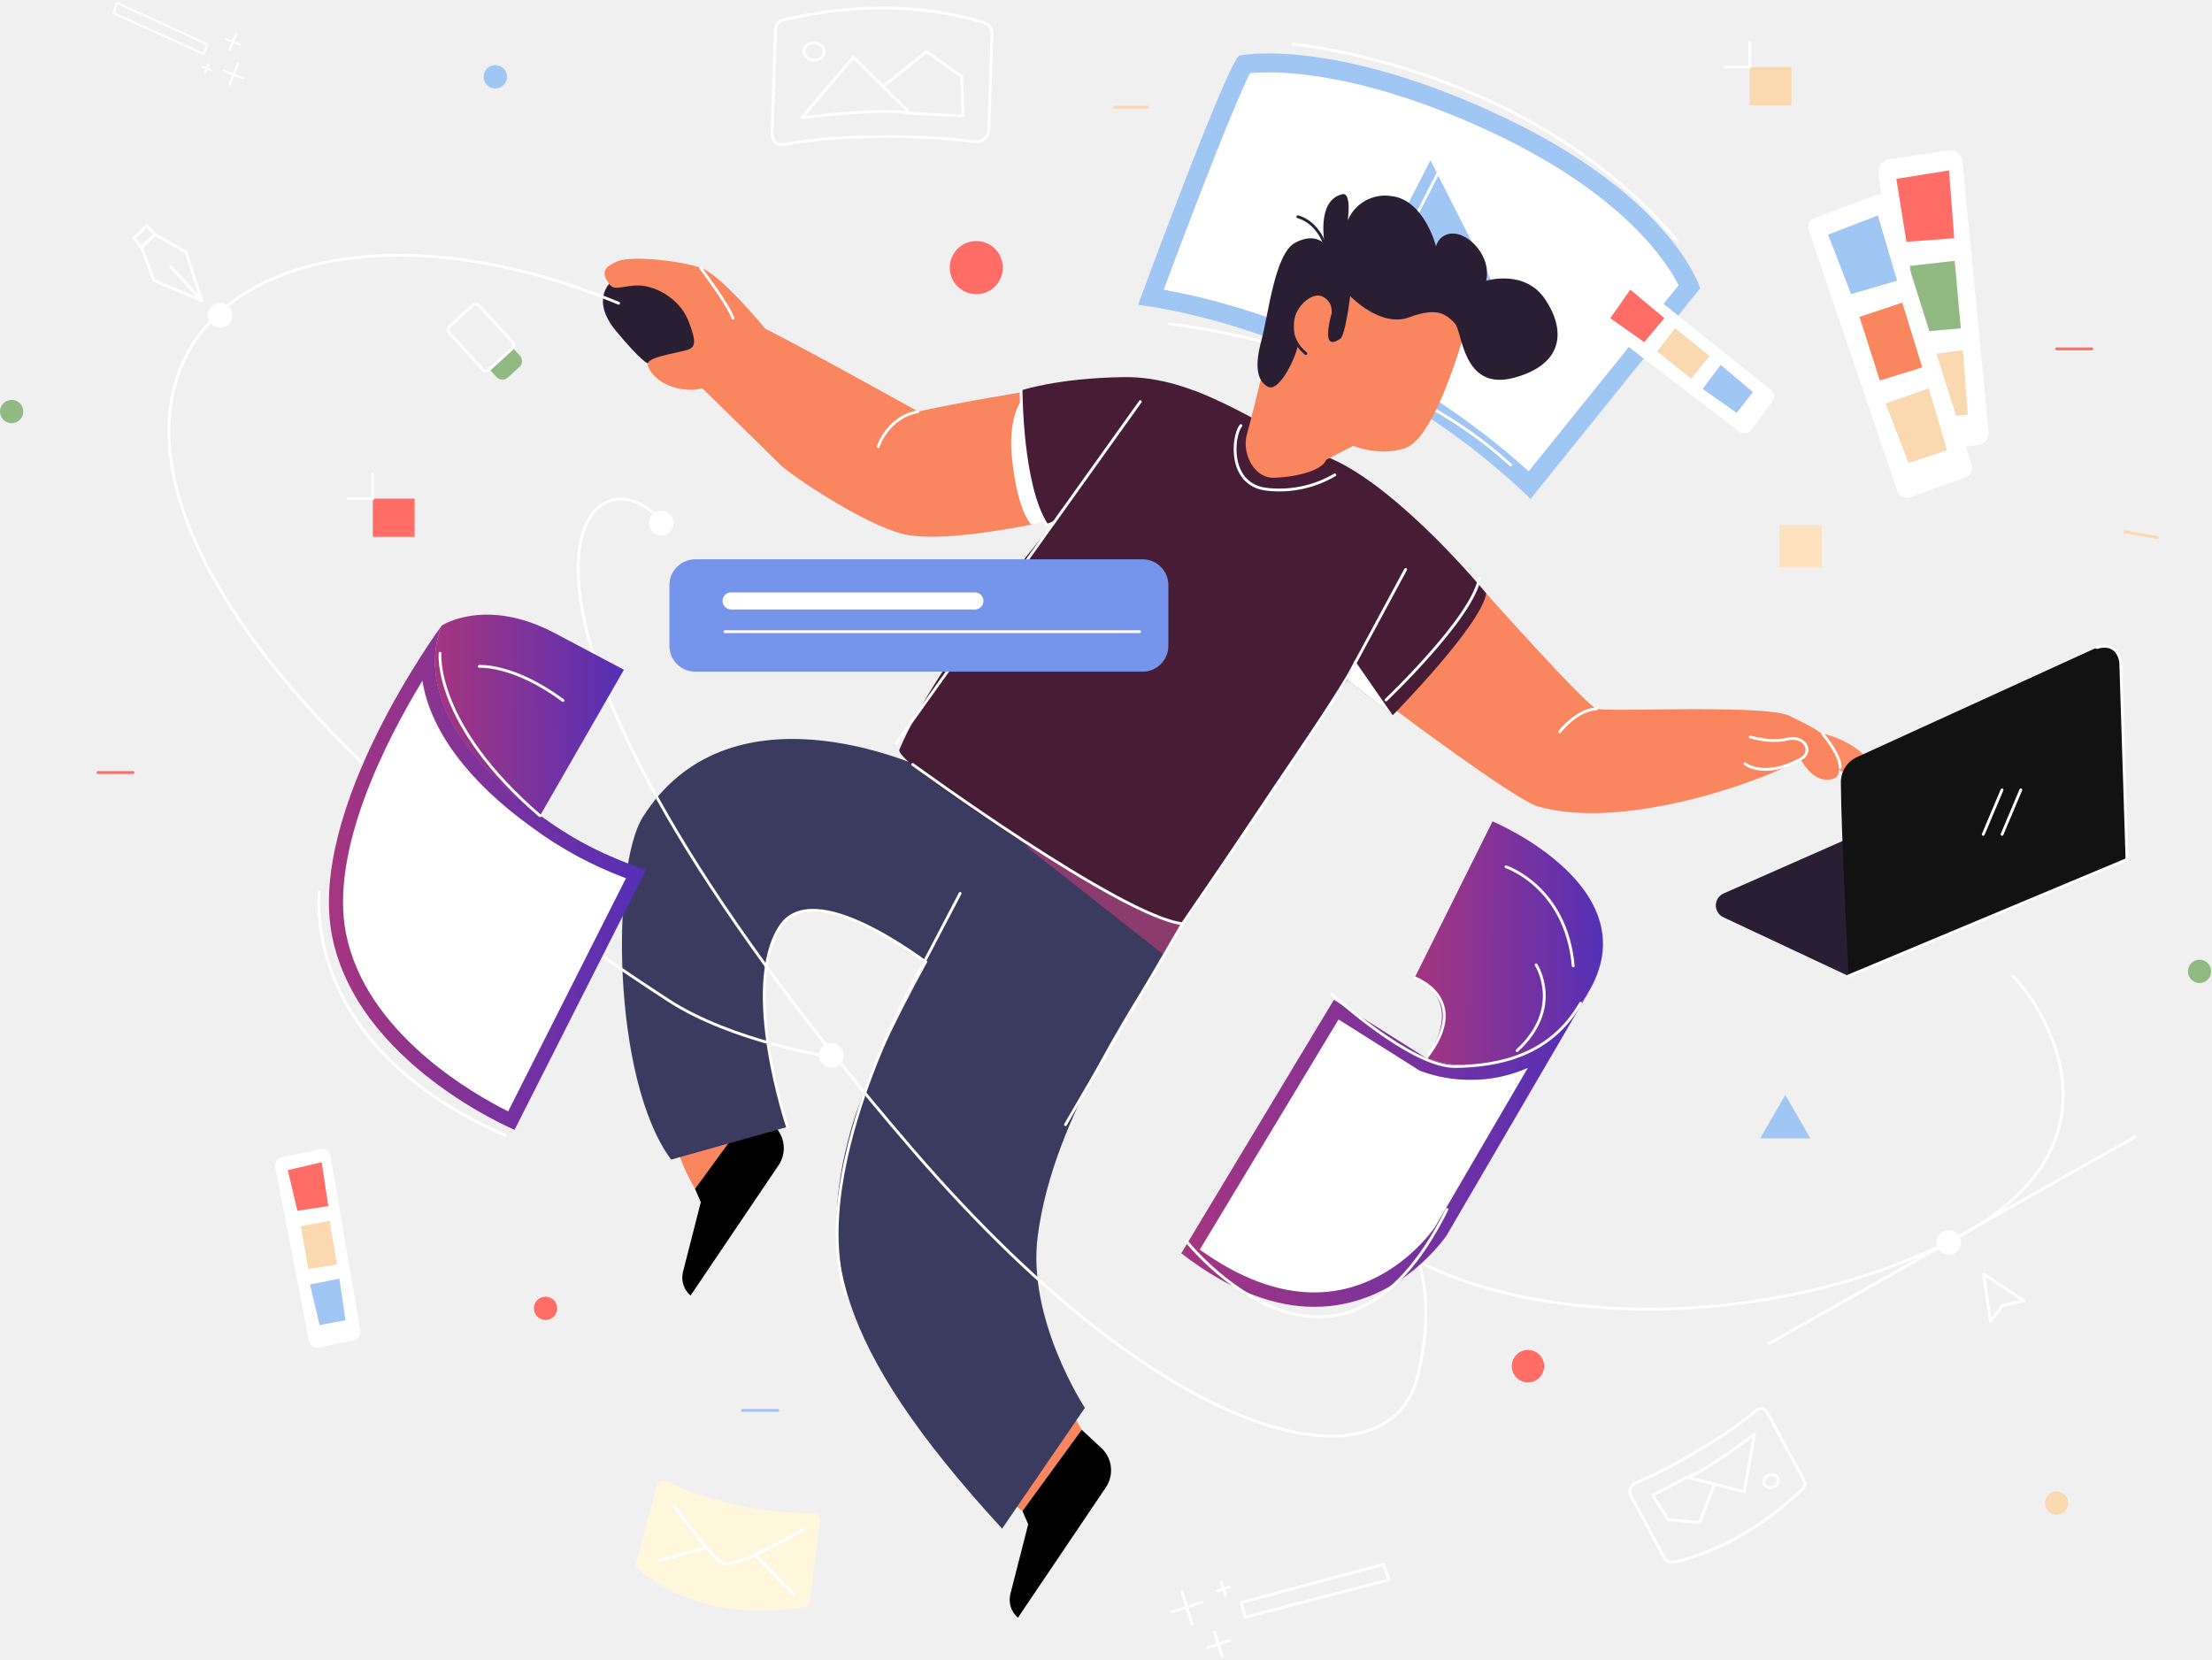
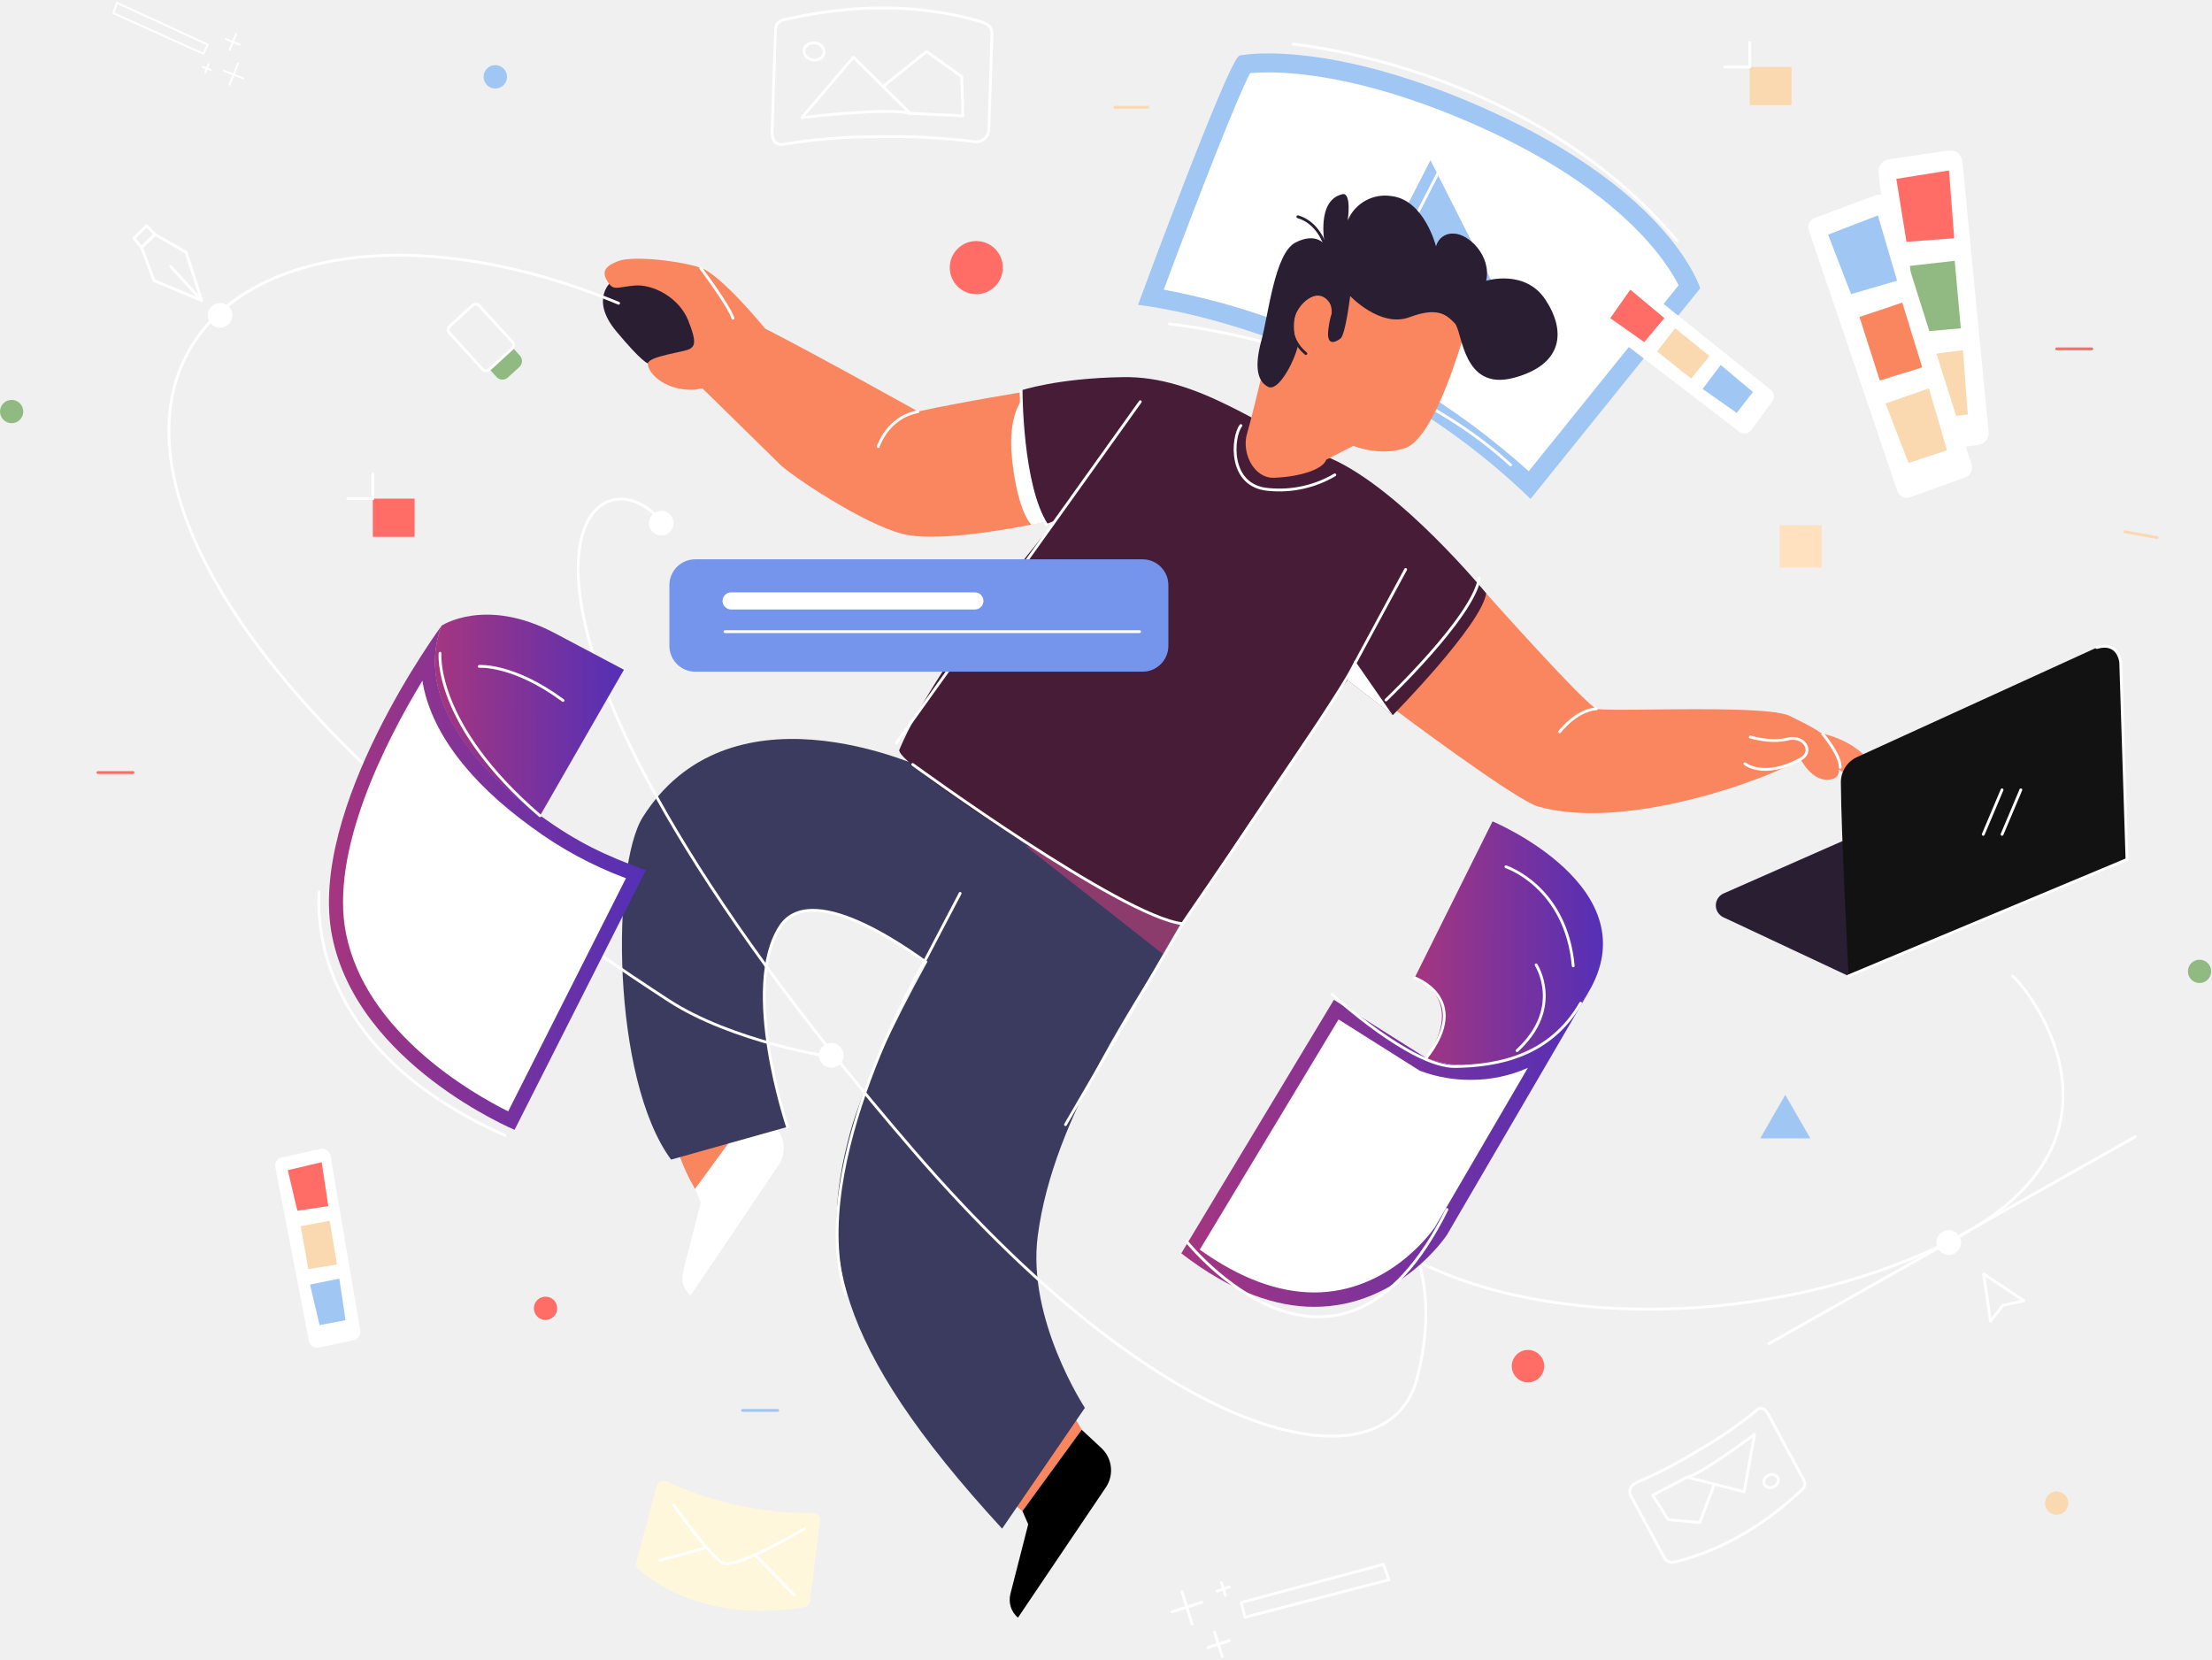
<svg xmlns="http://www.w3.org/2000/svg" width="785" height="589" viewBox="0 0 785 589" fill="none">
  <path d="M542.825 172.118C488.653 121.258 425.185 108.128 408.415 105.449C419.717 74.92 437.173 29.536 441.52 22.821C444.332 22.467 447.164 22.305 449.997 22.335C462.319 22.335 488.703 24.898 526.908 42.096C582.083 66.932 596.747 94.865 599.656 101.698L542.825 172.118Z" fill="white" />
  <path d="M449.997 25.685C462.052 25.685 487.901 28.213 525.487 45.144C575.329 67.618 591.43 92.738 595.71 101.229L542.508 167.228C516.192 143.508 485.466 125.218 452.087 113.404C439.364 108.817 426.291 105.272 412.996 102.803C425.486 69.192 439.062 34.594 443.627 25.953C445.115 25.819 447.255 25.685 450.03 25.685H449.997ZM450.03 18.986C446.633 18.915 443.237 19.15 439.882 19.689C435.969 20.996 403.867 108.179 403.867 108.179C403.867 108.179 480.059 115.966 543.177 177.041L603.368 102.317C603.368 102.317 593.336 68.389 528.129 39.048C489.957 21.85 463.356 18.953 449.897 18.953L450.03 18.986Z" fill="#A0C6F4" />
  <path d="M415.019 114.961C415.019 114.961 489.941 122.531 536.087 164.984" stroke="white" stroke-linecap="round" stroke-linejoin="round" />
  <path d="M479.691 111.294L507.647 56.867L536.372 113.622L479.691 111.294Z" fill="#A0C6F4" />
  <path d="M485.125 110.523L513.081 56.097L541.805 112.851L485.125 110.523Z" stroke="white" stroke-linecap="round" stroke-linejoin="round" />
  <path d="M458.909 15.67C458.909 15.67 542.942 23.307 595.108 85.403" stroke="white" stroke-linecap="round" stroke-linejoin="round" />
  <path d="M501.828 256.856C497.214 253.506 494.188 251.179 494.188 251.179C495.458 249.504 515.672 227.917 527.376 210.534C527.376 210.534 503.701 258.246 501.828 256.856Z" fill="white" />
  <path d="M215.435 99.655C217.692 103.423 218.678 101.915 225.182 101.329C231.686 100.743 240.949 105.583 244.193 113.605C247.436 121.626 246.45 122.866 244.694 123.87C242.939 124.875 230.449 126.382 229.947 128.894" stroke="white" stroke-linecap="round" stroke-linejoin="round" />
  <path d="M383.92 507.369L378.085 497.505L357.419 532.02L362.837 536.207L383.92 507.369Z" fill="#F9865F" />
  <path d="M246.667 421.878C246.667 421.878 235.95 404.444 240.548 395.887L274.723 399.554L246.667 421.878Z" fill="#F9865F" />
-   <path d="M246.667 421.878L248.707 426.6L242.404 451.251C242.005 452.774 242.044 454.378 242.514 455.879C242.984 457.381 243.867 458.72 245.062 459.742L276.312 413.471C277.744 411.341 278.371 408.77 278.08 406.219C277.789 403.668 276.599 401.305 274.723 399.554L267.734 393.057L246.667 421.878Z" fill="black" />
+   <path d="M246.667 421.878L248.707 426.6L242.404 451.251C242.005 452.774 242.044 454.378 242.514 455.879C242.984 457.381 243.867 458.72 245.062 459.742L276.312 413.471C277.744 411.341 278.371 408.77 278.08 406.219C277.789 403.668 276.599 401.305 274.723 399.554L267.734 393.057L246.667 421.878Z" fill="white" />
  <path d="M229.948 128.961C239.729 128.727 252.135 128.107 249.644 120.588C247.152 113.069 237.94 94.514 216.789 100.09C216.789 100.09 209.349 106.303 218.645 117.49C227.941 128.677 229.948 128.961 229.948 128.961Z" fill="#2A1E33" />
  <path d="M279.472 399.889C279.472 399.889 262.752 350.487 276.897 328.8C288.601 310.898 326.688 340.003 331.905 343.872L359.175 294.603C359.175 294.603 352.888 285.761 337.439 277.103C321.99 268.445 258.137 242.521 228.125 289.947C217.04 307.465 216.873 382.674 238.157 411.495L279.472 399.889Z" fill="#3B3B5F" />
  <path d="M279.472 399.889C279.472 399.889 262.752 350.487 276.897 328.8C288.601 310.897 326.688 340.003 331.905 343.872" stroke="white" stroke-linecap="round" stroke-linejoin="round" />
  <path d="M359.175 294.603C346.769 307.682 310.002 371.386 301.726 401.782C290.674 442.51 294.837 476.288 355.63 542.454L385.007 499.582C385.007 499.582 364.341 468.165 368.287 438.541C373.872 395.686 404.318 354.137 419.717 327.778L359.175 294.603Z" fill="#3B3B5F" />
  <path d="M363.84 300.129L412.712 338.563L427.325 316.323L363.84 300.129Z" fill="#8C3C6C" />
  <path d="M644.599 259.736C652.223 261.377 658.03 264.286 662.021 268.461C666.017 272.648 664.211 274.825 662.757 276.098C661.302 277.37 655.667 275.913 650.768 271.559C645.87 267.205 644.599 259.736 644.599 259.736Z" fill="#FF8A66" />
  <path d="M494.188 251.179C495.458 249.504 515.672 227.917 527.376 210.534C527.376 210.534 562.739 250.224 566.584 251.514C568.005 251.982 576.616 251.865 587.451 251.765C605.642 251.564 629.835 251.38 635.186 254.076C643.713 258.329 648.829 260.473 650.952 266.452C653.076 272.43 653.929 276.332 648.829 276.684C642.86 277.119 639.031 269.432 639.031 269.432C633.409 272.457 627.555 275.027 621.526 277.119C621.526 277.119 576.198 294.737 545.902 286.213C537.659 283.885 494.188 251.179 494.188 251.179Z" fill="#F9865F" />
  <path d="M219.431 92.638C215.552 94.129 213.178 95.904 215.435 99.655C217.692 103.406 218.678 101.916 225.182 101.33C231.686 100.743 240.949 105.583 244.193 113.605C247.436 121.627 246.45 122.866 244.694 123.871C242.939 124.875 230.449 126.383 229.948 128.895C229.446 131.407 234.964 138.792 246.517 138.306L249.259 137.804C249.259 137.804 273.452 161.467 276.964 164.967C280.475 168.467 306.19 185.934 320.435 189.484C331.203 192.18 353.039 188.714 366.147 186.135C372.517 184.879 376.848 183.857 376.848 183.857C376.848 183.857 367 166.089 364.993 138.792C364.993 138.792 341.452 142.577 325.802 146.026C325.802 146.026 289.286 125.629 271.53 116.603C271.53 116.603 256.014 97.578 248.757 95.066C241.501 92.554 224.681 90.645 219.431 92.638Z" fill="#F9865F" />
  <path d="M366.08 186.218C372.45 184.962 376.781 183.941 376.781 183.941C376.781 183.941 364.86 168.869 362.87 141.605C362.87 141.605 357.486 147.416 359.158 162.873C361.265 182.4 366.08 186.218 366.08 186.218Z" fill="white" />
  <path d="M362.368 138.541C362.368 138.541 362.703 171.917 371.631 185.833L374.825 184.544C374.825 184.544 332.774 233.829 319.164 266.033C316.941 271.308 406.492 328.599 419.717 327.795C419.717 327.795 463.356 261.093 478.237 241.315L494.288 253.775C494.288 253.775 525.738 221.855 527.426 210.535C527.426 210.535 497.046 173.508 472.251 162.656C447.455 151.804 425.068 133.249 398.366 133.835C375.259 134.187 362.368 138.541 362.368 138.541Z" fill="#471C36" />
  <path d="M494.221 253.774L478.187 241.315L480.745 234.348L494.221 253.774Z" fill="white" />
  <path d="M518.632 121.827C515.823 130.586 507.714 155.89 498.668 159.005C489.623 162.12 480.277 158.218 480.277 158.218L470.646 163.141C469.576 166.373 461.968 169.153 452.154 169.539C444.881 169.823 440.45 160.462 442.607 153.696C443.593 150.581 447.288 135.275 447.288 135.275C447.288 135.275 455.08 106.538 462.336 100.609C469.593 94.681 476.247 88.786 495.391 96.54C524.551 108.396 518.632 121.827 518.632 121.827Z" fill="#F9865F" />
  <path d="M460.497 123.083C459.21 128.442 453.642 139.194 449.98 137.251C446.319 135.309 445.048 130.385 447.623 120.923C450.198 111.461 452.354 89.992 459.644 86.124C466.934 82.255 470.161 86.76 470.161 86.76C470.161 86.76 466.934 71.085 476.381 68.925C476.381 68.925 479.591 67.434 478.304 78.169C479.554 75.217 481.754 72.769 484.553 71.212C487.352 69.656 490.59 69.08 493.753 69.578C505.457 70.867 509.62 87.413 509.62 87.413C509.959 86.046 510.769 84.843 511.907 84.016C513.044 83.189 514.437 82.791 515.84 82.891C521.207 82.891 529.366 90.846 527.426 99.638C527.426 99.638 541.153 95.334 548.443 106.337C555.733 117.339 554.88 129.33 537.291 134.053C518.899 138.993 519.067 117.507 516.274 114.71C513.482 111.913 510.489 108.698 500.19 112.567C489.89 116.435 479.156 105.047 479.156 105.047C479.156 105.047 477.484 118.796 475.729 120.119C473.973 121.442 470.579 123.134 471.432 116.686C472.284 110.239 473.371 110.875 472.719 109.167C472.067 107.459 469.175 102.016 463.072 106.806C456.217 112.064 460.497 123.083 460.497 123.083Z" fill="#2A1E33" />
  <path d="M463.423 125.461C459.327 122.112 456.484 115.949 460.079 109.887C463.674 103.825 469.576 103.004 471.365 105.298C473.154 107.593 473.856 111.461 472.167 116.05" stroke="#2A1E33" stroke-linecap="round" stroke-linejoin="round" />
  <path d="M362.853 536.207L364.893 540.913L358.59 565.564C358.191 567.086 358.23 568.691 358.7 570.192C359.17 571.694 360.053 573.033 361.248 574.055L392.464 527.783C393.897 525.654 394.524 523.083 394.232 520.532C393.941 517.981 392.751 515.618 390.876 513.867L383.887 507.369L362.853 536.207Z" fill="black" />
  <path d="M470.161 86.76C470.161 86.76 467.753 78.972 460.581 76.913" stroke="#2A1E33" stroke-linecap="round" stroke-linejoin="round" />
  <path d="M318.094 263.672L404.67 142.543" stroke="white" stroke-linecap="round" stroke-linejoin="round" />
  <path d="M440.366 151.017C437.24 155.086 435.819 172.57 450.181 173.692C458.372 174.508 466.61 172.696 473.706 168.517" stroke="white" stroke-linecap="round" stroke-linejoin="round" />
  <path d="M248.674 95.15C248.674 95.15 258.572 108.263 260.127 112.935" stroke="white" stroke-linecap="round" stroke-linejoin="round" />
  <path d="M619.252 271.04C619.252 271.04 625.939 276.483 639.031 269.365C643.796 266.803 640.402 260.758 634.35 262.265C628.297 263.772 621.141 261.511 621.141 261.511" stroke="white" stroke-linecap="round" stroke-linejoin="round" />
  <path d="M646.873 260.49C646.873 260.49 653.21 267.909 653.042 272.313" stroke="white" stroke-linecap="round" stroke-linejoin="round" />
  <path d="M553.509 259.686C553.509 259.686 559.244 252.033 566.584 251.514" stroke="white" stroke-linecap="round" stroke-linejoin="round" />
  <path d="M311.657 158.469C311.657 158.469 315.001 148.019 325.735 146.11" stroke="white" stroke-linecap="round" stroke-linejoin="round" />
  <path d="M340.733 317.027L327.926 341.494C327.926 341.494 285.725 413.019 300.054 459.239" stroke="white" stroke-linecap="round" stroke-linejoin="round" />
  <path d="M378.118 399.085L419.634 327.795C419.634 327.795 474.057 248.734 479.624 237.664L498.836 202.077" stroke="white" stroke-linecap="round" stroke-linejoin="round" />
  <path d="M323.913 271.275C323.913 271.275 397.764 325.199 419.65 327.795" stroke="white" stroke-linecap="round" stroke-linejoin="round" />
  <path d="M362.368 138.541C362.368 138.541 362.368 172.386 371.414 186.252" stroke="white" stroke-linecap="round" stroke-linejoin="round" />
  <path d="M525.002 205.175C522.678 219.109 491.863 248.399 491.863 248.399" stroke="white" stroke-linecap="round" stroke-linejoin="round" />
  <path d="M295.004 378.872C297.424 378.872 299.385 376.908 299.385 374.484C299.385 372.061 297.424 370.097 295.004 370.097C292.585 370.097 290.624 372.061 290.624 374.484C290.624 376.908 292.585 378.872 295.004 378.872Z" fill="white" />
  <path d="M706.379 468.852L703.954 452.055L718.25 461.584L710.776 463.208L706.379 468.852Z" stroke="white" stroke-linecap="round" stroke-linejoin="round" />
  <path d="M231.954 182.099C204.851 158.134 160.059 217.87 323.913 408.011C418.463 517.702 492.783 527.532 502.815 489.367C520.872 420.906 455.665 403.607 479.942 430.418C515.221 469.405 615.556 477.644 690.344 441.27C764.129 405.365 718.768 349.616 714.187 346.35" stroke="white" stroke-linecap="round" stroke-linejoin="round" />
  <path d="M691.582 445.306C694.001 445.306 695.962 443.342 695.962 440.919C695.962 438.495 694.001 436.531 691.582 436.531C689.162 436.531 687.201 438.495 687.201 440.919C687.201 443.342 689.162 445.306 691.582 445.306Z" fill="white" />
  <path d="M627.779 476.773L757.742 403.389" stroke="white" stroke-linecap="round" stroke-linejoin="round" />
  <path d="M234.663 190.037C237.082 190.037 239.043 188.072 239.043 185.649C239.043 183.226 237.082 181.261 234.663 181.261C232.243 181.261 230.282 183.226 230.282 185.649C230.282 188.072 232.243 190.037 234.663 190.037Z" fill="white" />
  <path d="M346.468 104.394C351.667 104.394 355.881 100.173 355.881 94.966C355.881 89.758 351.667 85.537 346.468 85.537C341.269 85.537 337.055 89.758 337.055 94.966C337.055 100.173 341.269 104.394 346.468 104.394Z" fill="#FF6D66" />
  <path d="M175.792 23.106C174.971 23.103 174.168 23.343 173.484 23.798C172.8 24.252 172.266 24.899 171.949 25.658C171.633 26.417 171.548 27.252 171.706 28.059C171.865 28.866 172.258 29.607 172.837 30.19C173.417 30.772 174.155 31.169 174.96 31.331C175.765 31.493 176.6 31.412 177.358 31.098C178.117 30.784 178.766 30.252 179.222 29.568C179.678 28.885 179.922 28.081 179.922 27.259C179.922 26.16 179.487 25.107 178.713 24.328C177.939 23.55 176.889 23.11 175.792 23.106Z" fill="#A0C6F4" />
  <path d="M729.87 537.53C732.151 537.53 734 535.678 734 533.394C734 531.109 732.151 529.257 729.87 529.257C727.589 529.257 725.74 531.109 725.74 533.394C725.74 535.678 727.589 537.53 729.87 537.53Z" fill="#FAD8B0" />
  <path d="M655.985 346.333L611.494 325.45C610.709 325.062 610.051 324.459 609.594 323.712C609.138 322.964 608.902 322.103 608.915 321.227C608.927 320.35 609.187 319.496 609.664 318.761C610.141 318.027 610.816 317.443 611.611 317.077L694.307 280.636C694.886 280.379 695.513 280.247 696.146 280.247C696.779 280.247 697.406 280.379 697.985 280.636L754.833 305.053L655.985 346.333Z" fill="#2A1E33" />
  <path d="M653.293 277.672C653.393 296.093 656.035 346.334 656.035 346.334L754.883 304.986L752.659 235.069C752.63 234.077 752.356 233.108 751.863 232.248C751.369 231.388 750.671 230.664 749.83 230.14C748.989 229.616 748.031 229.309 747.043 229.245C746.055 229.182 745.066 229.364 744.165 229.777L659.078 268.629C657.342 269.412 655.871 270.684 654.844 272.289C653.817 273.895 653.278 275.765 653.293 277.672Z" fill="#121212" />
  <path d="M655.985 346.333L754.833 304.986L752.609 235.068C752.609 235.068 751.957 227.432 744.115 229.776" stroke="white" stroke-linecap="round" stroke-linejoin="round" />
  <path d="M703.82 296.076L710.492 280.284" stroke="white" stroke-linecap="round" stroke-linejoin="round" />
  <path d="M710.492 296.076L717.163 280.284" stroke="white" stroke-linecap="round" stroke-linejoin="round" />
  <path d="M193.599 468.4C195.879 468.4 197.728 466.548 197.728 464.263C197.728 461.979 195.879 460.127 193.599 460.127C191.318 460.127 189.469 461.979 189.469 464.263C189.469 466.548 191.318 468.4 193.599 468.4Z" fill="#FF6D66" />
  <path d="M542.257 490.556C545.433 490.556 548.008 487.976 548.008 484.795C548.008 481.613 545.433 479.034 542.257 479.034C539.08 479.034 536.505 481.613 536.505 484.795C536.505 487.976 539.08 490.556 542.257 490.556Z" fill="#FF6D66" />
  <path d="M236.468 525.707C252.84 533.243 270.667 537.073 288.684 536.927C289.019 536.93 289.349 537.003 289.653 537.142C289.957 537.281 290.229 537.483 290.45 537.734C290.671 537.985 290.836 538.281 290.935 538.6C291.035 538.92 291.065 539.258 291.025 539.59L287.414 568.26C287.342 568.758 287.113 569.219 286.761 569.578C286.41 569.936 285.953 570.173 285.457 570.253C278.134 571.643 248.674 575.696 226.57 556.856C226.234 556.567 225.986 556.189 225.856 555.765C225.726 555.341 225.718 554.889 225.835 554.461L233.124 527.114C233.225 526.782 233.398 526.477 233.63 526.219C233.862 525.962 234.148 525.759 234.467 525.625C234.786 525.49 235.131 525.428 235.477 525.442C235.823 525.457 236.161 525.547 236.468 525.707Z" fill="#FFF7DC" />
  <path d="M239.06 534.08C239.06 534.08 251.8 552.016 256.348 554.595C260.896 557.174 285.441 542.504 285.441 542.504" stroke="white" stroke-linecap="round" stroke-linejoin="round" />
  <path d="M268.37 552.117L281.762 565.899" stroke="white" stroke-linecap="round" stroke-linejoin="round" />
  <path d="M249.761 549.454L234.094 553.724" stroke="white" stroke-linecap="round" stroke-linejoin="round" />
  <path d="M646.505 186.402H631.541V201.391H646.505V186.402Z" fill="#FFE1C0" />
  <path d="M633.564 388.518L638.011 396.239L642.459 403.959H633.564H624.686L629.116 396.239L633.564 388.518Z" fill="#A0C6F4" />
  <path d="M274.004 46.752L275.175 11.718C275.041 8.369 276.378 7.414 278.385 6.962C287.882 4.869 316.84 -1.579 348.157 7.716C352.219 8.921 352.086 11.065 352.019 13.008L350.899 46.4C350.817 47.024 350.606 47.624 350.279 48.162C349.951 48.699 349.515 49.162 348.999 49.52C348.482 49.878 347.896 50.124 347.279 50.241C346.661 50.359 346.026 50.345 345.415 50.202C334.032 48.837 322.567 48.278 311.106 48.527C300.082 48.48 289.074 49.371 278.201 51.19C275.091 51.776 273.921 49.498 274.004 46.752Z" stroke="white" stroke-linecap="round" stroke-linejoin="round" />
  <path d="M284.571 41.728L302.863 20.292L323.094 40.304C316.105 37.943 284.571 41.728 284.571 41.728Z" stroke="white" stroke-linecap="round" stroke-linejoin="round" />
  <path d="M314.048 30.139L328.829 18.283L341.285 27.192L341.753 41.108L323.077 40.204" stroke="white" stroke-linecap="round" stroke-linejoin="round" />
  <path d="M292.472 18.614C292.642 16.93 291.178 15.403 289.203 15.203C287.228 15.003 285.489 16.206 285.319 17.89C285.149 19.574 286.613 21.101 288.588 21.301C290.563 21.501 292.302 20.298 292.472 18.614Z" stroke="white" stroke-linecap="round" stroke-linejoin="round" />
  <path d="M627.461 501.776L639.717 524.451C641.004 526.477 640.553 527.633 639.432 528.671C634.182 533.544 618.182 548.382 594.774 554.176C591.748 554.93 591.029 553.506 590.36 552.25L578.656 530.631C578.479 530.202 578.393 529.742 578.403 529.279C578.412 528.816 578.518 528.359 578.713 527.939C578.908 527.519 579.188 527.144 579.535 526.837C579.882 526.531 580.288 526.3 580.729 526.159C588.468 522.794 595.956 518.877 603.134 514.436C610.204 510.402 616.917 505.769 623.197 500.587C624.869 498.912 626.541 500.001 627.461 501.776Z" stroke="white" stroke-linecap="round" stroke-linejoin="round" />
  <path d="M622.646 508.96L618.984 529.375L598.72 524.2C603.986 523.061 622.646 508.96 622.646 508.96Z" stroke="white" stroke-linecap="round" stroke-linejoin="round" />
  <path d="M608.183 527.248L603.184 540.276L591.982 539.255L586.514 530.58L598.703 524.2" stroke="white" stroke-linecap="round" stroke-linejoin="round" />
  <path d="M629.443 527.599C630.77 526.992 631.429 525.585 630.915 524.458C630.4 523.331 628.908 522.91 627.581 523.517C626.254 524.124 625.595 525.53 626.109 526.658C626.624 527.785 628.116 528.206 629.443 527.599Z" stroke="white" stroke-linecap="round" stroke-linejoin="round" />
  <path d="M567.771 114.626L617.58 152.809C617.839 153.009 618.135 153.155 618.451 153.239C618.767 153.323 619.096 153.343 619.42 153.298C619.744 153.252 620.056 153.143 620.337 152.975C620.618 152.808 620.863 152.586 621.057 152.323L628.581 142.107C628.951 141.598 629.11 140.966 629.026 140.342C628.942 139.718 628.621 139.151 628.13 138.758L579.024 99.387C578.763 99.178 578.464 99.026 578.143 98.937C577.821 98.849 577.486 98.826 577.156 98.872C576.826 98.917 576.509 99.029 576.223 99.201C575.938 99.373 575.69 99.602 575.496 99.872L567.27 111.26C566.9 111.776 566.746 112.417 566.84 113.045C566.933 113.673 567.267 114.24 567.771 114.626Z" fill="white" stroke="white" stroke-linecap="round" stroke-linejoin="round" />
  <path d="M571.45 112.918L583.521 121.409L590.661 112.885L578.572 102.786L571.45 112.918Z" fill="#FF6D66" />
  <path d="M588.069 124.725L600.174 134.337L606.662 126.349L594.473 116.452L588.069 124.725Z" fill="#FAD8B0" />
  <path d="M604.237 138.021L616.326 146.512L622.077 139.11L610.641 129.514L604.237 138.021Z" fill="#A0C6F4" />
  <path d="M667.171 61.238L678.523 156.694C678.575 157.196 678.727 157.683 678.97 158.126C679.213 158.568 679.542 158.957 679.938 159.27C680.335 159.582 680.789 159.812 681.276 159.945C681.762 160.077 682.271 160.111 682.77 160.043L701.998 157.397C702.963 157.268 703.839 156.767 704.441 156.001C705.044 155.235 705.325 154.264 705.225 153.294L695.912 57.269C695.861 56.762 695.708 56.27 695.461 55.824C695.215 55.377 694.881 54.986 694.479 54.673C694.078 54.36 693.617 54.132 693.124 54.002C692.632 53.873 692.118 53.844 691.615 53.92L670.364 57.034C669.388 57.176 668.506 57.696 667.909 58.482C667.312 59.268 667.046 60.258 667.171 61.238Z" fill="white" stroke="white" stroke-linecap="round" stroke-linejoin="round" />
  <path d="M672.972 63.465L676.567 85.805L693.521 84.549L691.665 60.484L672.972 63.465Z" fill="#FF6D66" />
  <path d="M677.788 94.346L680.179 117.908L695.862 116.502L693.688 92.554L677.788 94.346Z" fill="#91BA83" />
  <path d="M680.48 126.332L684.074 148.672L698.336 147.098L696.614 124.272L680.48 126.332Z" fill="#FAD8B0" />
  <path d="M642.392 81.568L673.825 174.127C673.953 174.504 674.154 174.852 674.417 175.15C674.681 175.449 675.001 175.692 675.359 175.865C675.717 176.038 676.105 176.137 676.502 176.158C676.899 176.179 677.296 176.121 677.671 175.986L697.367 168.886C698.094 168.62 698.691 168.083 699.033 167.388C699.376 166.692 699.438 165.891 699.206 165.151L669.695 71.688C669.571 71.3 669.37 70.941 669.104 70.633C668.838 70.325 668.512 70.074 668.147 69.895C667.781 69.717 667.383 69.615 666.977 69.595C666.57 69.575 666.164 69.637 665.783 69.779L644.181 77.8C643.447 78.066 642.847 78.61 642.512 79.316C642.177 80.021 642.134 80.831 642.392 81.568Z" fill="white" stroke="white" stroke-linecap="round" stroke-linejoin="round" />
  <path d="M648.762 83.26L656.921 104.377L673.24 99.605L666.435 76.444L648.762 83.26Z" fill="#A0C6F4" />
  <path d="M659.897 112.466L667.12 135.024L682.168 130.368L675.079 107.392L659.897 112.466Z" fill="#F9865F" />
  <path d="M669.16 143.196L677.319 164.297L690.946 159.775L684.526 137.804L669.16 143.196Z" fill="#FAD8B0" />
  <path d="M405.472 198.477H246.718C241.657 198.477 237.555 202.586 237.555 207.654V229.174C237.555 234.242 241.657 238.351 246.718 238.351H405.472C410.532 238.351 414.635 234.242 414.635 229.174V207.654C414.635 202.586 410.532 198.477 405.472 198.477Z" fill="#7595EC" />
  <path d="M345.983 210.216H259.441C257.77 210.216 256.415 211.573 256.415 213.247C256.415 214.922 257.77 216.279 259.441 216.279H345.983C347.654 216.279 349.009 214.922 349.009 213.247C349.009 211.573 347.654 210.216 345.983 210.216Z" fill="white" />
  <path d="M257.284 224.149H404.402" stroke="white" stroke-linecap="round" stroke-linejoin="round" />
  <path d="M182.008 123.451L184.511 126.196C185.02 126.753 185.286 127.49 185.252 128.245C185.218 128.999 184.886 129.709 184.33 130.218L180.231 133.968C179.675 134.477 178.939 134.744 178.186 134.71C177.433 134.676 176.724 134.343 176.215 133.786L173.712 131.041L182.008 123.451Z" fill="#91BA83" />
  <path d="M159.465 118.115L171.272 131.061C171.882 131.73 172.918 131.777 173.587 131.166L181.746 123.7C182.415 123.089 182.462 122.051 181.851 121.382L170.045 108.436C169.435 107.767 168.398 107.72 167.73 108.331L159.57 115.797C158.902 116.408 158.855 117.446 159.465 118.115Z" stroke="white" stroke-linecap="round" stroke-linejoin="round" />
  <path d="M147.134 176.941H132.304V190.505H147.134V176.941Z" fill="#FF6D66" />
  <path d="M132.304 168.215V176.94H123.442" stroke="white" stroke-linecap="round" stroke-linejoin="round" />
  <path d="M635.771 23.759H620.94V37.324H635.771V23.759Z" fill="#FAD8B0" />
  <path d="M620.94 15.034V23.759H612.079" stroke="white" stroke-linecap="round" stroke-linejoin="round" />
  <path d="M219.531 107.609C65.709 43.771 -52.601 166.725 237.237 354.991C260.06 369.829 295.071 375.087 295.071 375.087" stroke="white" stroke-linecap="round" stroke-linejoin="round" />
  <path d="M78.098 116.284C80.518 116.284 82.479 114.32 82.479 111.897C82.479 109.474 80.518 107.509 78.098 107.509C75.679 107.509 73.718 109.474 73.718 111.897C73.718 114.32 75.679 116.284 78.098 116.284Z" fill="white" />
  <path d="M50.21 87.798L55.008 83.176L66.026 89.506L71.578 106.638L54.64 99.537L50.21 87.798Z" stroke="white" stroke-linecap="round" stroke-linejoin="round" />
  <path d="M55.008 83.176L50.21 87.798L47.518 84.532L52.116 80.111L55.008 83.176Z" stroke="white" stroke-linecap="round" stroke-linejoin="round" />
  <path d="M71.578 106.638L60.559 94.53" stroke="white" stroke-linecap="round" stroke-linejoin="round" />
  <path d="M98.195 414.074L110.133 475.768C110.197 476.089 110.324 476.394 110.505 476.665C110.687 476.936 110.921 477.169 111.193 477.349C111.465 477.53 111.77 477.655 112.09 477.717C112.41 477.779 112.74 477.777 113.059 477.711L125.465 475.065C126.087 474.932 126.632 474.562 126.988 474.035C127.343 473.507 127.481 472.862 127.371 472.235L116.771 410.155C116.714 409.827 116.59 409.514 116.408 409.235C116.227 408.956 115.99 408.717 115.714 408.532C115.437 408.348 115.126 408.221 114.799 408.16C114.472 408.1 114.136 408.106 113.812 408.179L100.118 411.227C99.805 411.287 99.507 411.408 99.241 411.584C98.975 411.76 98.746 411.986 98.567 412.251C98.389 412.515 98.264 412.812 98.2 413.125C98.136 413.438 98.135 413.76 98.195 414.074Z" fill="white" stroke="white" stroke-linecap="round" stroke-linejoin="round" />
  <path d="M102.125 415.246L105.535 429.631L116.504 428.007L114.163 412.416L102.125 415.246Z" fill="#FF6D66" />
  <path d="M106.739 435.141L109.414 450.364L119.563 448.706L117.005 433.198L106.739 435.141Z" fill="#FAD8B0" />
  <path d="M110.016 455.84L113.41 470.225L122.623 468.501L120.433 453.73L110.016 455.84Z" fill="#A0C6F4" />
  <path d="M440.467 568.662L490.961 555.131L492.9 560.607L441.821 573.887L440.467 568.662Z" stroke="white" stroke-linecap="round" stroke-linejoin="round" />
  <path d="M433.444 561.595L434.916 566.184" stroke="white" stroke-linecap="round" stroke-linejoin="round" />
  <path d="M432.023 564.592L436.287 563.119" stroke="white" stroke-linecap="round" stroke-linejoin="round" />
  <path d="M431.003 579.129L433.745 587.804" stroke="white" stroke-linecap="round" stroke-linejoin="round" />
  <path d="M428.663 584.622L436.253 582.21" stroke="white" stroke-linecap="round" stroke-linejoin="round" />
  <path d="M419.45 564.827L423.045 576.315" stroke="white" stroke-linecap="round" stroke-linejoin="round" />
  <path d="M415.889 571.978L426.522 568.578" stroke="white" stroke-linecap="round" stroke-linejoin="round" />
  <path d="M72.179 19.103L40.228 4.651L41.549 1L73.701 15.821L72.179 19.103Z" stroke="white" stroke-width="0.67" stroke-linecap="round" stroke-linejoin="round" />
  <path d="M72.832 25.768L74.019 22.754" stroke="white" stroke-width="0.67" stroke-linecap="round" stroke-linejoin="round" />
  <path d="M74.838 24.814L71.996 23.759" stroke="white" stroke-width="0.67" stroke-linecap="round" stroke-linejoin="round" />
  <path d="M81.526 17.696L83.783 12.036" stroke="white" stroke-width="0.67" stroke-linecap="round" stroke-linejoin="round" />
  <path d="M85.07 15.838L80.121 13.862" stroke="white" stroke-width="0.67" stroke-linecap="round" stroke-linejoin="round" />
  <path d="M81.459 30.039L84.469 22.553" stroke="white" stroke-width="0.67" stroke-linecap="round" stroke-linejoin="round" />
  <path d="M86.341 27.845L79.386 25.082" stroke="white" stroke-width="0.67" stroke-linecap="round" stroke-linejoin="round" />
  <path d="M191.643 289.478C169.104 273.234 146.967 247.98 156.681 222.039C156.681 222.039 172.214 211.673 196.809 224.635L221.421 237.664L191.643 289.478Z" fill="url(#paint0_linear_16_174)" />
  <path d="M181.427 397.712C171.278 392.906 128.007 370.331 120.299 331.764C113.611 298.471 139.092 253.54 151.833 233.678C151.013 260.021 177.431 282.328 190.171 291.505C201.012 299.489 212.974 305.821 225.667 310.295L181.427 397.712Z" fill="white" />
  <path d="M149.893 241.516C152.652 259.033 165.994 277.17 188.7 293.548C198.945 301.121 210.202 307.215 222.139 311.651L180.34 394.38C167.566 388.016 129.829 366.48 122.79 331.278C116.955 302.022 136.751 263.22 149.927 241.516H149.893ZM156.715 222.04C156.715 222.04 108.813 286.883 117.875 332.266C126.937 377.65 182.614 400.928 182.614 400.928L229.212 308.821C214.649 303.479 205.186 299.125 191.676 289.378C169.138 273.134 147.001 247.88 156.715 221.939V222.04Z" fill="url(#paint1_linear_16_174)" />
  <path d="M144.091 259.719C145.496 268.154 148.824 276.151 153.818 283.087C158.811 290.024 165.336 295.712 172.883 299.71" stroke="white" stroke-linecap="round" stroke-linejoin="round" />
  <path d="M186.794 309.022L212.793 322.972" stroke="white" stroke-linecap="round" stroke-linejoin="round" />
  <path d="M147.803 296.93C147.803 296.93 156.163 315.536 183.082 327.627" stroke="white" stroke-linecap="round" stroke-linejoin="round" />
  <path d="M126.435 299.711C126.435 299.711 127.372 319.254 140.363 325.769" stroke="white" stroke-linecap="round" stroke-linejoin="round" />
  <path d="M156.163 231.82C156.163 231.82 153.755 256.94 191.642 289.479" stroke="white" stroke-linecap="round" stroke-linejoin="round" />
  <path d="M170.091 236.475C170.091 236.475 182.162 235.537 199.802 248.566" stroke="white" stroke-linecap="round" stroke-linejoin="round" />
  <path d="M113.243 316.558C112.474 329.001 114.029 374.099 179.236 402.87" stroke="white" stroke-linecap="round" stroke-linejoin="round" />
  <path d="M529.684 291.471L502.029 346.987C502.029 346.987 520.789 353.903 506.125 375.456C506.125 375.456 540.802 389.858 563.491 352.463C586.18 315.067 529.684 291.471 529.684 291.471Z" fill="url(#paint2_linear_16_174)" />
  <path d="M466.382 461.148C452.388 461.148 437.624 455.421 422.459 444.117L474.191 358.24L504.972 377.649L505.172 377.733C510.552 379.711 516.245 380.698 521.976 380.647C531.697 380.707 541.191 377.701 549.112 372.056L511.292 436.949C511.208 437.067 494.923 461.199 466.382 461.199V461.148Z" fill="white" />
  <path d="M475.027 361.757L503.45 379.693L503.818 379.927L504.203 380.078C509.89 382.184 515.912 383.239 521.976 383.193C528.943 383.219 535.838 381.77 542.207 378.939L509.202 435.493C508.132 437.067 492.816 458.637 466.399 458.637C453.508 458.637 439.865 453.529 425.787 443.447L475.027 361.757ZM563.491 352.446C550.667 373.58 534.031 378.169 521.976 378.169C516.572 378.214 511.204 377.289 506.125 375.439L473.371 354.79L419.216 444.754C437.307 458.72 453.14 463.744 466.399 463.744C496.679 463.744 513.465 438.256 513.465 438.256L563.491 352.53V352.446Z" fill="url(#paint3_linear_16_174)" />
  <path d="M502.029 346.986C502.029 346.986 522.661 354.288 506.125 375.456" stroke="white" stroke-linecap="round" stroke-linejoin="round" />
  <path d="M472.719 352.848C472.719 352.848 500.825 378.637 516.375 378.453C531.924 378.269 550.182 374.585 560.933 355.996" stroke="white" stroke-linecap="round" stroke-linejoin="round" />
  <path d="M476.18 386.207C476.18 386.207 495.458 403.355 517.027 397.846" stroke="white" stroke-linecap="round" stroke-linejoin="round" />
  <path d="M496.428 411.83C496.428 411.83 506.543 419.416 520.688 412.231" stroke="white" stroke-linecap="round" stroke-linejoin="round" />
  <path d="M449.88 422.414C449.88 422.414 473.288 445.675 509.988 430.335" stroke="white" stroke-linecap="round" stroke-linejoin="round" />
  <path d="M462.587 399.722C462.587 399.722 472.117 406.554 478.086 408.732" stroke="white" stroke-linecap="round" stroke-linejoin="round" />
  <path d="M534.432 307.581C534.432 307.581 555.75 314.565 558.308 342.749" stroke="white" stroke-linecap="round" stroke-linejoin="round" />
  <path d="M545.149 342.398C545.149 342.398 554.964 357.62 538.378 372.826" stroke="white" stroke-linecap="round" stroke-linejoin="round" />
  <path d="M421.122 440.567C421.122 440.567 474.625 507.687 513.499 429.196" stroke="white" stroke-linecap="round" stroke-linejoin="round" />
  <path d="M34.744 274.138H47.217" stroke="#FF6D66" stroke-linecap="round" stroke-linejoin="round" />
  <path d="M729.87 123.803H742.343" stroke="#FF6D66" stroke-linecap="round" stroke-linejoin="round" />
  <path d="M395.223 38.06H407.713" stroke="#FAD8B0" stroke-miterlimit="10" />
  <path d="M753.696 188.63L765.968 190.84" stroke="#FAD8B0" stroke-miterlimit="10" />
  <path d="M263.504 500.503H275.994" stroke="#A0C6F4" stroke-linecap="round" stroke-linejoin="round" />
  <path d="M780.581 348.829C782.862 348.829 784.711 346.977 784.711 344.692C784.711 342.408 782.862 340.556 780.581 340.556C778.3 340.556 776.451 342.408 776.451 344.692C776.451 346.977 778.3 348.829 780.581 348.829Z" fill="#91BA83" />
  <path d="M4.13 150.18C6.411 150.18 8.26 148.328 8.26 146.043C8.26 143.759 6.411 141.907 4.13 141.907C1.849 141.907 0 143.759 0 146.043C0 148.328 1.849 150.18 4.13 150.18Z" fill="#91BA83" />
  <defs>
    <linearGradient id="paint0_linear_16_174" x1="150.244" y1="250.024" x2="229.354" y2="250.297" gradientUnits="userSpaceOnUse">
      <stop stop-color="#AA367C" />
      <stop offset="1" stop-color="#4A2FBD" />
    </linearGradient>
    <linearGradient id="paint1_linear_16_174" x1="109.878" y1="301.97" x2="242.514" y2="302.276" gradientUnits="userSpaceOnUse">
      <stop stop-color="#AA367C" />
      <stop offset="1" stop-color="#4A2FBD" />
    </linearGradient>
    <linearGradient id="paint2_linear_16_174" x1="497.955" y1="330.243" x2="576.769" y2="330.466" gradientUnits="userSpaceOnUse">
      <stop stop-color="#AA367C" />
      <stop offset="1" stop-color="#4A2FBD" />
    </linearGradient>
    <linearGradient id="paint3_linear_16_174" x1="410.422" y1="402.211" x2="580.551" y2="403.021" gradientUnits="userSpaceOnUse">
      <stop stop-color="#AA367C" />
      <stop offset="1" stop-color="#4A2FBD" />
    </linearGradient>
  </defs>
</svg>
